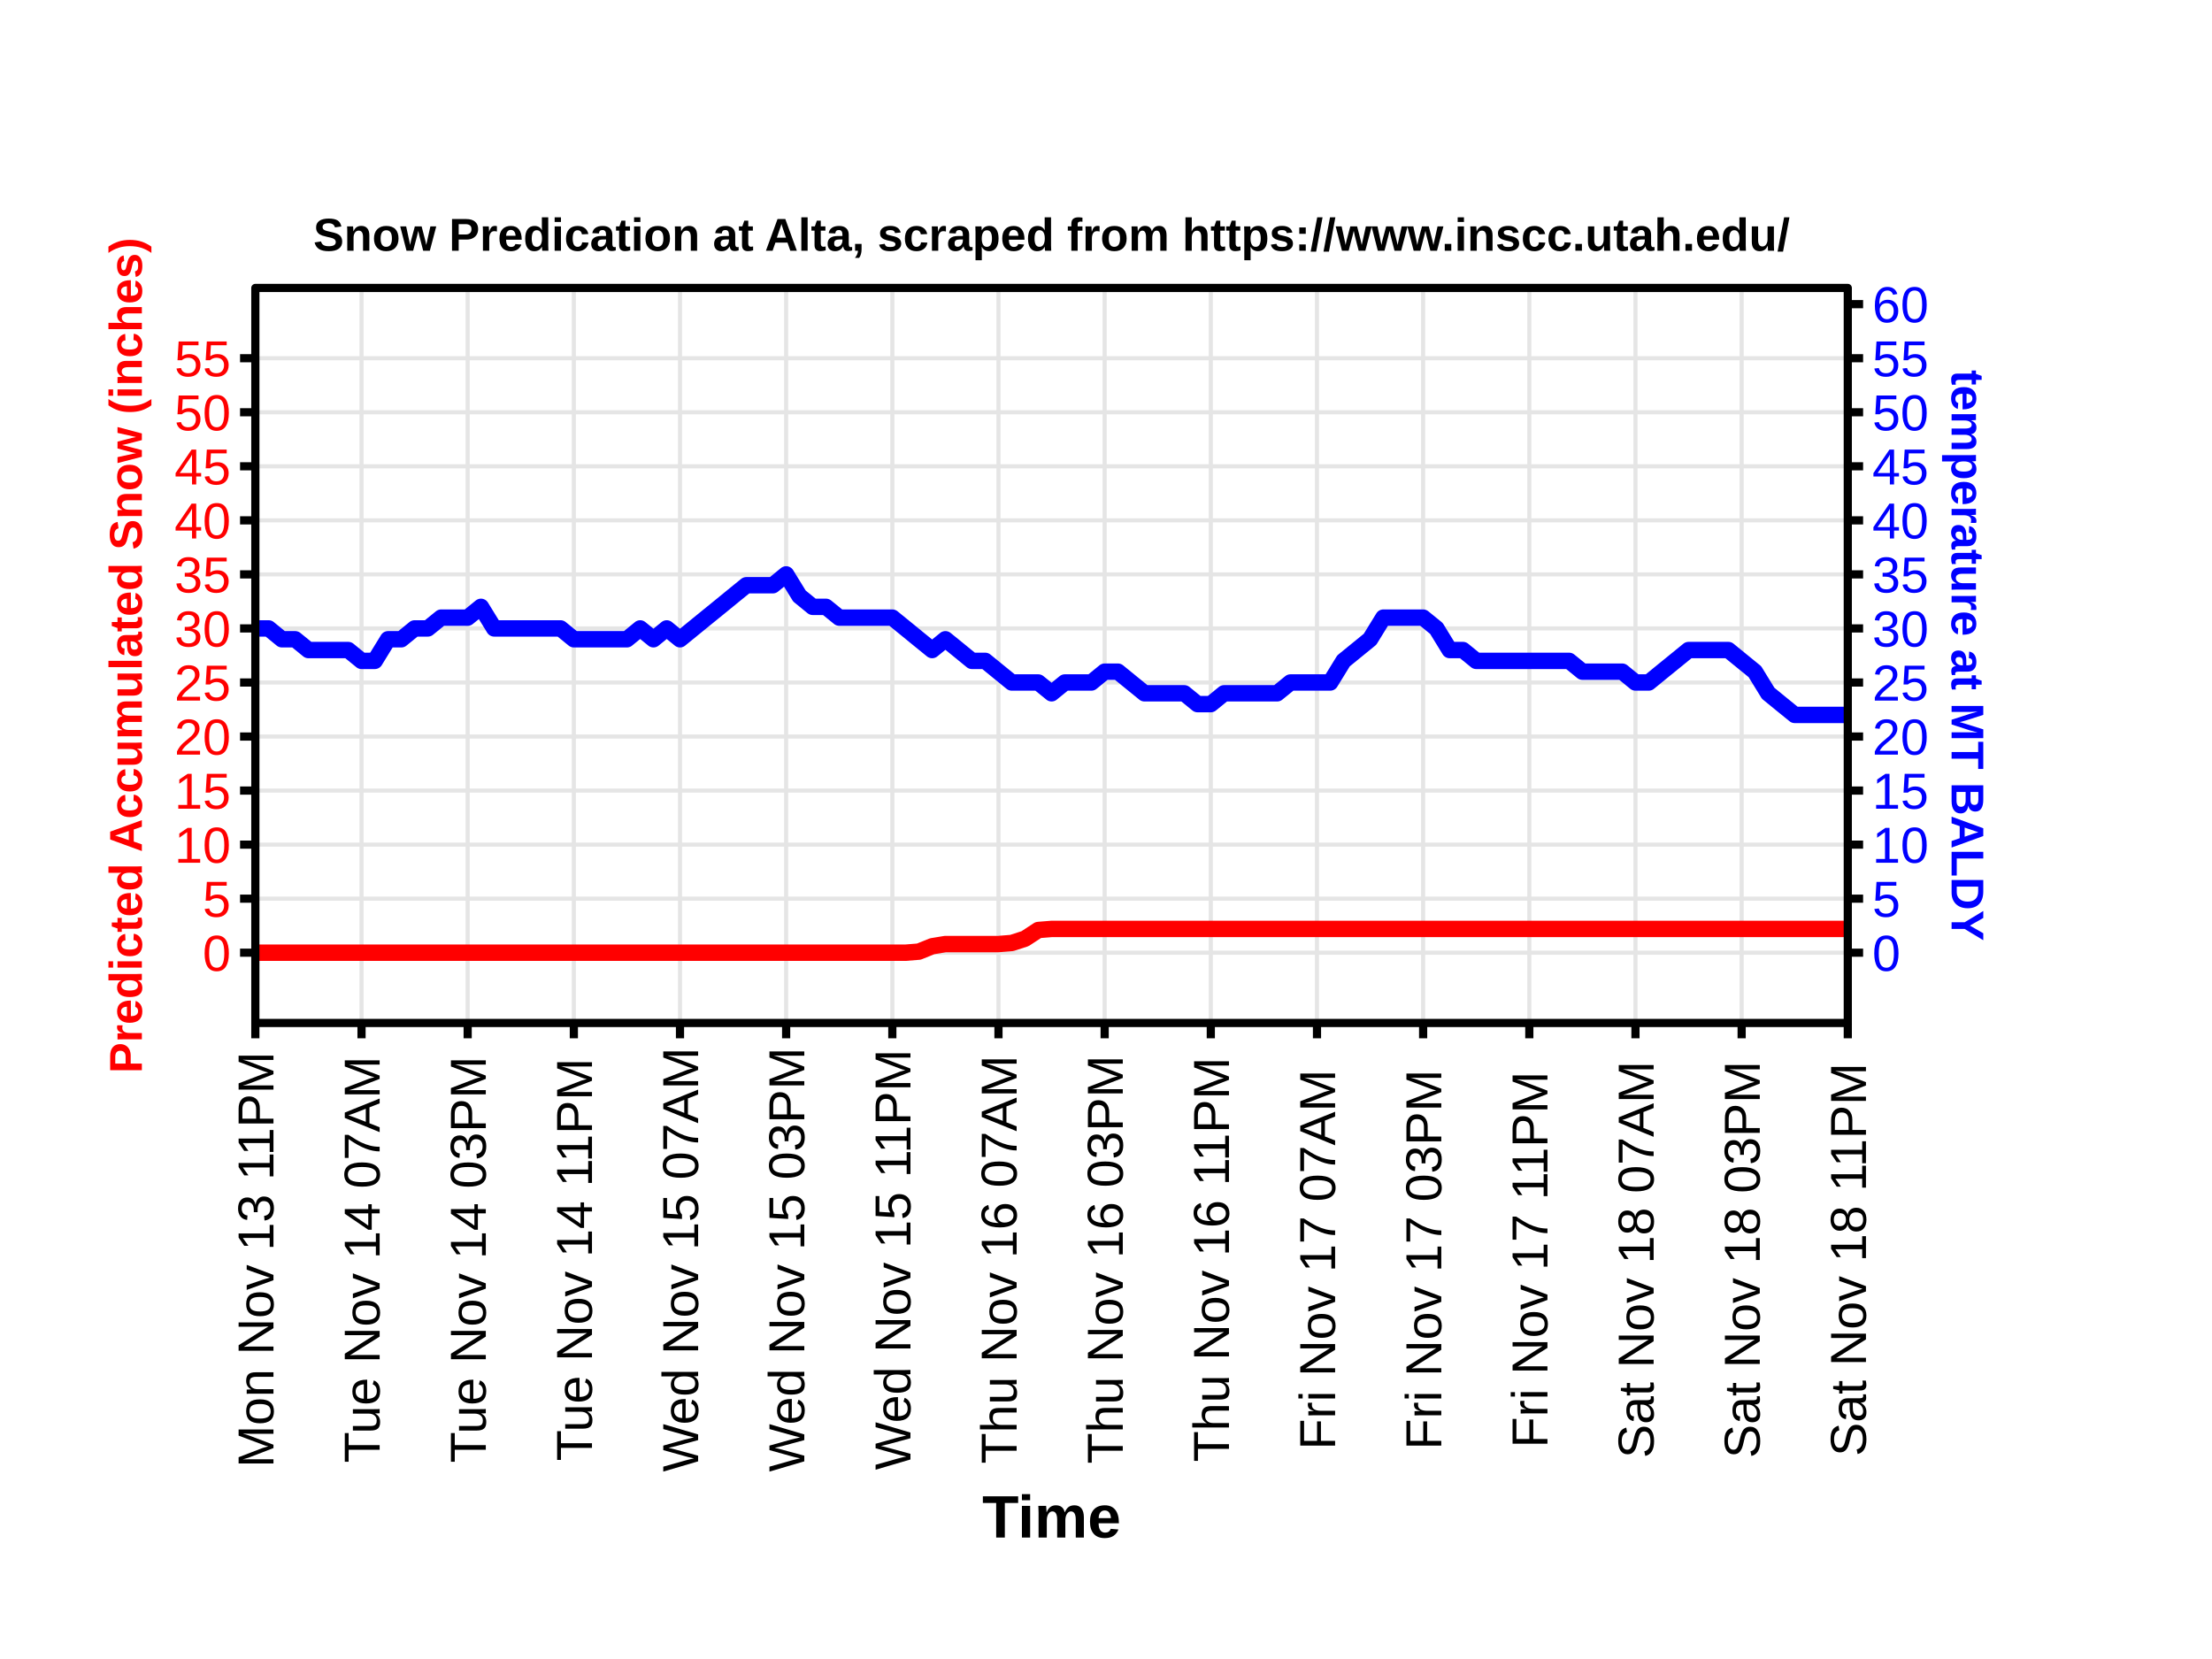
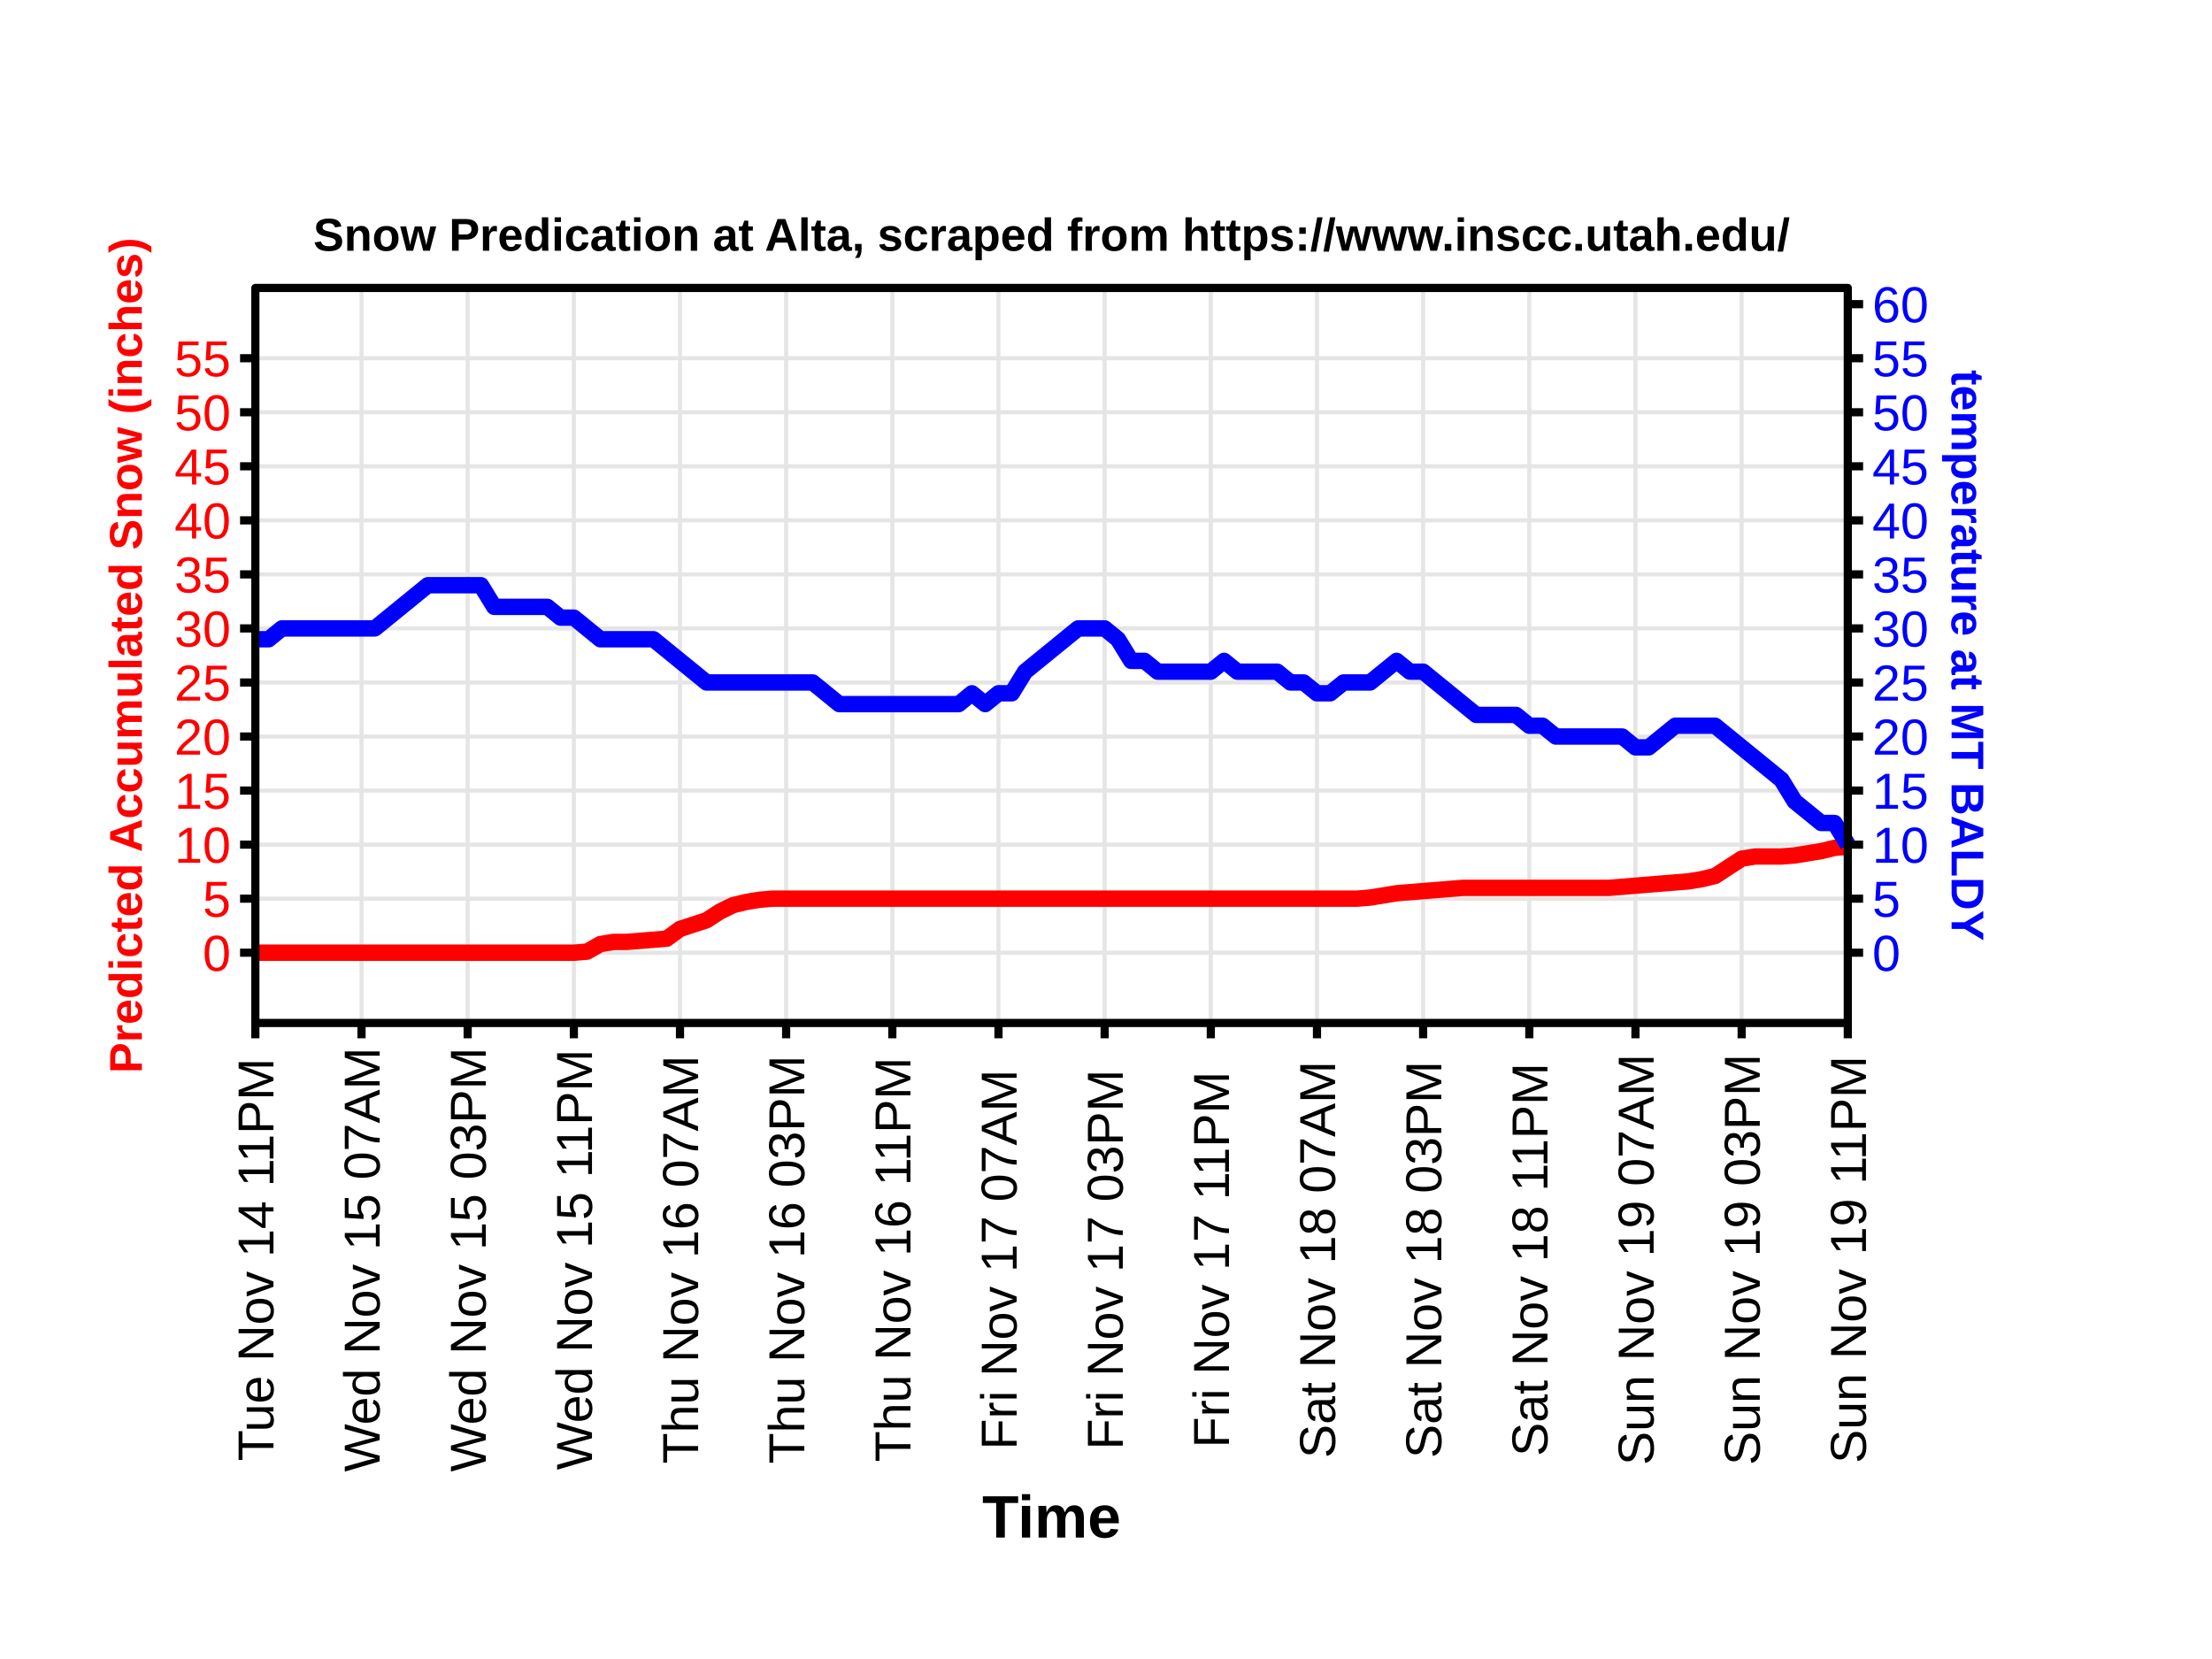
<svg xmlns="http://www.w3.org/2000/svg" class="svglite" width="576.00pt" height="432.00pt" viewBox="0 0 576.00 432.00">
  <defs>
    <style type="text/css">
    .svglite line, .svglite polyline, .svglite polygon, .svglite path, .svglite rect, .svglite circle {
      fill: none;
      stroke: #000000;
      stroke-linecap: round;
      stroke-linejoin: round;
      stroke-miterlimit: 10.00;
    }
    .svglite text {
      white-space: pre;
    }
  </style>
  </defs>
  <rect width="100%" height="100%" style="stroke: none; fill: #FFFFFF;" />
  <defs>
    <clipPath id="cpMC4wMHw1NzYuMDB8MC4wMHw0MzIuMDA=">
      <rect x="0.00" y="0.00" width="576.00" height="432.00" />
    </clipPath>
  </defs>
  <g clip-path="url(#cpMC4wMHw1NzYuMDB8MC4wMHw0MzIuMDA=)">
    <rect x="0.00" y="0.00" width="576.00" height="432.00" style="stroke-width: 1.07; stroke: none; fill: #FFFFFF;" />
    <rect x="66.49" y="74.98" width="414.67" height="191.40" style="stroke-width: 1.07; stroke: none; fill: #FFFFFF;" />
    <polyline points="66.49,248.08 481.16,248.08 " style="stroke-width: 1.07; stroke: #E5E5E5; stroke-linecap: butt;" />
    <polyline points="66.49,234.01 481.16,234.01 " style="stroke-width: 1.07; stroke: #E5E5E5; stroke-linecap: butt;" />
    <polyline points="66.49,219.94 481.16,219.94 " style="stroke-width: 1.07; stroke: #E5E5E5; stroke-linecap: butt;" />
    <polyline points="66.49,205.86 481.16,205.86 " style="stroke-width: 1.07; stroke: #E5E5E5; stroke-linecap: butt;" />
    <polyline points="66.49,191.79 481.16,191.79 " style="stroke-width: 1.07; stroke: #E5E5E5; stroke-linecap: butt;" />
    <polyline points="66.49,177.72 481.16,177.72 " style="stroke-width: 1.07; stroke: #E5E5E5; stroke-linecap: butt;" />
    <polyline points="66.49,163.64 481.16,163.64 " style="stroke-width: 1.07; stroke: #E5E5E5; stroke-linecap: butt;" />
    <polyline points="66.49,149.57 481.16,149.57 " style="stroke-width: 1.07; stroke: #E5E5E5; stroke-linecap: butt;" />
    <polyline points="66.49,135.50 481.16,135.50 " style="stroke-width: 1.07; stroke: #E5E5E5; stroke-linecap: butt;" />
    <polyline points="66.49,121.42 481.16,121.42 " style="stroke-width: 1.07; stroke: #E5E5E5; stroke-linecap: butt;" />
    <polyline points="66.49,107.35 481.16,107.35 " style="stroke-width: 1.07; stroke: #E5E5E5; stroke-linecap: butt;" />
    <polyline points="66.49,93.28 481.16,93.28 " style="stroke-width: 1.07; stroke: #E5E5E5; stroke-linecap: butt;" />
    <polyline points="66.49,266.38 66.49,74.98 " style="stroke-width: 1.07; stroke: #E5E5E5; stroke-linecap: butt;" />
    <polyline points="94.14,266.38 94.14,74.98 " style="stroke-width: 1.07; stroke: #E5E5E5; stroke-linecap: butt;" />
    <polyline points="121.78,266.38 121.78,74.98 " style="stroke-width: 1.07; stroke: #E5E5E5; stroke-linecap: butt;" />
    <polyline points="149.43,266.38 149.43,74.98 " style="stroke-width: 1.07; stroke: #E5E5E5; stroke-linecap: butt;" />
    <polyline points="177.07,266.38 177.07,74.98 " style="stroke-width: 1.07; stroke: #E5E5E5; stroke-linecap: butt;" />
    <polyline points="204.71,266.38 204.71,74.98 " style="stroke-width: 1.07; stroke: #E5E5E5; stroke-linecap: butt;" />
    <polyline points="232.36,266.38 232.36,74.98 " style="stroke-width: 1.07; stroke: #E5E5E5; stroke-linecap: butt;" />
    <polyline points="260.00,266.38 260.00,74.98 " style="stroke-width: 1.07; stroke: #E5E5E5; stroke-linecap: butt;" />
    <polyline points="287.65,266.38 287.65,74.98 " style="stroke-width: 1.07; stroke: #E5E5E5; stroke-linecap: butt;" />
    <polyline points="315.29,266.38 315.29,74.98 " style="stroke-width: 1.07; stroke: #E5E5E5; stroke-linecap: butt;" />
    <polyline points="342.94,266.38 342.94,74.98 " style="stroke-width: 1.07; stroke: #E5E5E5; stroke-linecap: butt;" />
    <polyline points="370.58,266.38 370.58,74.98 " style="stroke-width: 1.07; stroke: #E5E5E5; stroke-linecap: butt;" />
    <polyline points="398.23,266.38 398.23,74.98 " style="stroke-width: 1.07; stroke: #E5E5E5; stroke-linecap: butt;" />
    <polyline points="425.87,266.38 425.87,74.98 " style="stroke-width: 1.07; stroke: #E5E5E5; stroke-linecap: butt;" />
    <polyline points="453.52,266.38 453.52,74.98 " style="stroke-width: 1.07; stroke: #E5E5E5; stroke-linecap: butt;" />
    <polyline points="481.16,266.38 481.16,74.98 " style="stroke-width: 1.07; stroke: #E5E5E5; stroke-linecap: butt;" />
-     <polyline points="66.49,248.08 69.95,248.08 73.40,248.08 76.86,248.08 80.31,248.08 83.77,248.08 87.22,248.08 90.68,248.08 94.14,248.08 97.59,248.08 101.05,248.08 104.50,248.08 107.96,248.08 111.41,248.08 114.87,248.08 118.32,248.08 121.78,248.08 125.24,248.08 128.69,248.08 132.15,248.08 135.60,248.08 139.06,248.08 142.51,248.08 145.97,248.08 149.43,248.08 152.88,248.08 156.34,248.08 159.79,248.08 163.25,248.08 166.70,248.08 170.16,248.08 173.61,248.08 177.07,248.08 180.53,248.08 183.98,248.08 187.44,248.08 190.89,248.08 194.35,248.08 197.80,248.08 201.26,248.08 204.71,248.08 208.17,248.08 211.63,248.08 215.08,248.08 218.54,248.08 221.99,248.08 225.45,248.08 228.90,248.08 232.36,248.08 235.82,248.08 239.27,247.80 242.73,246.40 246.18,245.83 249.64,245.83 253.09,245.83 256.55,245.83 260.00,245.83 263.46,245.55 266.92,244.43 270.37,242.17 273.83,241.89 277.28,241.89 280.74,241.89 284.19,241.89 287.65,241.89 291.10,241.89 294.56,241.89 298.02,241.89 301.47,241.89 304.93,241.89 308.38,241.89 311.84,241.89 315.29,241.89 318.75,241.89 322.21,241.89 325.66,241.89 329.12,241.89 332.57,241.89 336.03,241.89 339.48,241.89 342.94,241.89 346.39,241.89 349.85,241.89 353.31,241.89 356.76,241.89 360.22,241.89 363.67,241.89 367.13,241.89 370.58,241.89 374.04,241.89 377.49,241.89 380.95,241.89 384.41,241.89 387.86,241.89 391.32,241.89 394.77,241.89 398.23,241.89 401.68,241.89 405.14,241.89 408.60,241.89 412.05,241.89 415.51,241.89 418.96,241.89 422.42,241.89 425.87,241.89 429.33,241.89 432.78,241.89 436.24,241.89 439.70,241.89 443.15,241.89 446.61,241.89 450.06,241.89 453.52,241.89 456.97,241.89 460.43,241.89 463.88,241.89 467.34,241.89 470.80,241.89 474.25,241.89 477.71,241.89 481.16,241.89 " style="stroke-width: 4.27; stroke: #FF0000; stroke-linecap: butt;" />
-     <polyline points="66.49,163.64 69.95,163.64 73.40,166.46 76.86,166.46 80.31,169.27 83.77,169.27 87.22,169.27 90.68,169.27 94.14,172.09 97.59,172.09 101.05,166.46 104.50,166.46 107.96,163.64 111.41,163.64 114.87,160.83 118.32,160.83 121.78,160.83 125.24,158.02 128.69,163.64 132.15,163.64 135.60,163.64 139.06,163.64 142.51,163.64 145.97,163.64 149.43,166.46 152.88,166.46 156.34,166.46 159.79,166.46 163.25,166.46 166.70,163.64 170.16,166.46 173.61,163.64 177.07,166.46 180.53,163.64 183.98,160.83 187.44,158.02 190.89,155.20 194.35,152.39 197.80,152.39 201.26,152.39 204.71,149.57 208.17,155.20 211.63,158.02 215.08,158.02 218.54,160.83 221.99,160.83 225.45,160.83 228.90,160.83 232.36,160.83 235.82,163.64 239.27,166.46 242.73,169.27 246.18,166.46 249.64,169.27 253.09,172.09 256.55,172.09 260.00,174.90 263.46,177.72 266.92,177.72 270.37,177.72 273.83,180.53 277.28,177.72 280.74,177.72 284.19,177.72 287.65,174.90 291.10,174.90 294.56,177.72 298.02,180.53 301.47,180.53 304.93,180.53 308.38,180.53 311.84,183.35 315.29,183.35 318.75,180.53 322.21,180.53 325.66,180.53 329.12,180.53 332.57,180.53 336.03,177.72 339.48,177.72 342.94,177.72 346.39,177.72 349.85,172.09 353.31,169.27 356.76,166.46 360.22,160.83 363.67,160.83 367.13,160.83 370.58,160.83 374.04,163.64 377.49,169.27 380.95,169.27 384.41,172.09 387.86,172.09 391.32,172.09 394.77,172.09 398.23,172.09 401.68,172.09 405.14,172.09 408.60,172.09 412.05,174.90 415.51,174.90 418.96,174.90 422.42,174.90 425.87,177.72 429.33,177.72 432.78,174.90 436.24,172.09 439.70,169.27 443.15,169.27 446.61,169.27 450.06,169.27 453.52,172.09 456.97,174.90 460.43,180.53 463.88,183.35 467.34,186.16 470.80,186.16 474.25,186.16 477.71,186.16 481.16,186.16 " style="stroke-width: 4.27; stroke: #0000FF; stroke-linecap: butt;" />
+     <polyline points="66.49,248.08 69.95,248.08 73.40,248.08 76.86,248.08 80.31,248.08 83.77,248.08 87.22,248.08 90.68,248.08 94.14,248.08 97.59,248.08 101.05,248.08 104.50,248.08 107.96,248.08 111.41,248.08 114.87,248.08 118.32,248.08 121.78,248.08 125.24,248.08 128.69,248.08 132.15,248.08 135.60,248.08 139.06,248.08 142.51,248.08 145.97,248.08 149.43,248.08 152.88,247.80 156.34,245.83 159.79,245.27 163.25,245.27 166.70,244.99 170.16,244.71 173.61,244.43 177.07,241.89 180.53,240.77 183.98,239.64 187.44,237.39 190.89,235.70 194.35,234.86 197.80,234.29 201.26,234.01 204.71,234.01 208.17,234.01 211.63,234.01 215.08,234.01 218.54,234.01 221.99,234.01 225.45,234.01 228.90,234.01 232.36,234.01 235.82,234.01 239.27,234.01 242.73,234.01 246.18,234.01 249.64,234.01 253.09,234.01 256.55,234.01 260.00,234.01 263.46,234.01 266.92,234.01 270.37,234.01 273.83,234.01 277.28,234.01 280.74,234.01 284.19,234.01 287.65,234.01 291.10,234.01 294.56,234.01 298.02,234.01 301.47,234.01 304.93,234.01 308.38,234.01 311.84,234.01 315.29,234.01 318.75,234.01 322.21,234.01 325.66,234.01 329.12,234.01 332.57,234.01 336.03,234.01 339.48,234.01 342.94,234.01 346.39,234.01 349.85,234.01 353.31,234.01 356.76,233.73 360.22,233.17 363.67,232.60 367.13,232.32 370.58,232.04 374.04,231.76 377.49,231.48 380.95,231.20 384.41,231.20 387.86,231.20 391.32,231.20 394.77,231.20 398.23,231.20 401.68,231.20 405.14,231.20 408.60,231.20 412.05,231.20 415.51,231.20 418.96,231.20 422.42,230.92 425.87,230.63 429.33,230.35 432.78,230.07 436.24,229.79 439.70,229.51 443.15,228.94 446.61,228.10 450.06,225.85 453.52,223.60 456.97,223.03 460.43,223.03 463.88,223.03 467.34,222.75 470.80,222.19 474.25,221.63 477.71,220.78 481.16,220.50 " style="stroke-width: 4.27; stroke: #FF0000; stroke-linecap: butt;" />
+     <polyline points="66.49,166.46 69.95,166.46 73.40,163.64 76.86,163.64 80.31,163.64 83.77,163.64 87.22,163.64 90.68,163.64 94.14,163.64 97.59,163.64 101.05,160.83 104.50,158.02 107.96,155.20 111.41,152.39 114.87,152.39 118.32,152.39 121.78,152.39 125.24,152.39 128.69,158.02 132.15,158.02 135.60,158.02 139.06,158.02 142.51,158.02 145.97,160.83 149.43,160.83 152.88,163.64 156.34,166.46 159.79,166.46 163.25,166.46 166.70,166.46 170.16,166.46 173.61,169.27 177.07,172.09 180.53,174.90 183.98,177.72 187.44,177.72 190.89,177.72 194.35,177.72 197.80,177.72 201.26,177.72 204.71,177.72 208.17,177.72 211.63,177.72 215.08,180.53 218.54,183.35 221.99,183.35 225.45,183.35 228.90,183.35 232.36,183.35 235.82,183.35 239.27,183.35 242.73,183.35 246.18,183.35 249.64,183.35 253.09,180.53 256.55,183.35 260.00,180.53 263.46,180.53 266.92,174.90 270.37,172.09 273.83,169.27 277.28,166.46 280.74,163.64 284.19,163.64 287.65,163.64 291.10,166.46 294.56,172.09 298.02,172.09 301.47,174.90 304.93,174.90 308.38,174.90 311.84,174.90 315.29,174.90 318.75,172.09 322.21,174.90 325.66,174.90 329.12,174.90 332.57,174.90 336.03,177.72 339.48,177.72 342.94,180.53 346.39,180.53 349.85,177.72 353.31,177.72 356.76,177.72 360.22,174.90 363.67,172.09 367.13,174.90 370.58,174.90 374.04,177.72 377.49,180.53 380.95,183.35 384.41,186.16 387.86,186.16 391.32,186.16 394.77,186.16 398.23,188.98 401.68,188.98 405.14,191.79 408.60,191.79 412.05,191.79 415.51,191.79 418.96,191.79 422.42,191.79 425.87,194.61 429.33,194.61 432.78,191.79 436.24,188.98 439.70,188.98 443.15,188.98 446.61,188.98 450.06,191.79 453.52,194.61 456.97,197.42 460.43,200.24 463.88,203.05 467.34,208.68 470.80,211.49 474.25,214.31 477.71,214.31 481.16,219.94 " style="stroke-width: 4.27; stroke: #0000FF; stroke-linecap: butt;" />
    <rect x="66.49" y="74.98" width="414.67" height="191.40" style="stroke-width: 2.13;" />
    <text x="60.11" y="252.81" text-anchor="end" style="font-size: 13.20px;fill: #FF0000; font-family: &quot;Arial&quot;;" textLength="7.34px" lengthAdjust="spacingAndGlyphs">0</text>
    <text x="60.11" y="238.73" text-anchor="end" style="font-size: 13.20px;fill: #FF0000; font-family: &quot;Arial&quot;;" textLength="7.34px" lengthAdjust="spacingAndGlyphs">5</text>
    <text x="60.11" y="224.66" text-anchor="end" style="font-size: 13.20px;fill: #FF0000; font-family: &quot;Arial&quot;;" textLength="14.67px" lengthAdjust="spacingAndGlyphs">10</text>
    <text x="60.11" y="210.59" text-anchor="end" style="font-size: 13.20px;fill: #FF0000; font-family: &quot;Arial&quot;;" textLength="14.67px" lengthAdjust="spacingAndGlyphs">15</text>
    <text x="60.11" y="196.51" text-anchor="end" style="font-size: 13.20px;fill: #FF0000; font-family: &quot;Arial&quot;;" textLength="14.67px" lengthAdjust="spacingAndGlyphs">20</text>
    <text x="60.11" y="182.44" text-anchor="end" style="font-size: 13.20px;fill: #FF0000; font-family: &quot;Arial&quot;;" textLength="14.67px" lengthAdjust="spacingAndGlyphs">25</text>
    <text x="60.11" y="168.37" text-anchor="end" style="font-size: 13.20px;fill: #FF0000; font-family: &quot;Arial&quot;;" textLength="14.67px" lengthAdjust="spacingAndGlyphs">30</text>
    <text x="60.11" y="154.29" text-anchor="end" style="font-size: 13.20px;fill: #FF0000; font-family: &quot;Arial&quot;;" textLength="14.67px" lengthAdjust="spacingAndGlyphs">35</text>
    <text x="60.11" y="140.22" text-anchor="end" style="font-size: 13.20px;fill: #FF0000; font-family: &quot;Arial&quot;;" textLength="14.67px" lengthAdjust="spacingAndGlyphs">40</text>
    <text x="60.11" y="126.15" text-anchor="end" style="font-size: 13.20px;fill: #FF0000; font-family: &quot;Arial&quot;;" textLength="14.67px" lengthAdjust="spacingAndGlyphs">45</text>
    <text x="60.11" y="112.07" text-anchor="end" style="font-size: 13.20px;fill: #FF0000; font-family: &quot;Arial&quot;;" textLength="14.67px" lengthAdjust="spacingAndGlyphs">50</text>
    <text x="60.11" y="98.00" text-anchor="end" style="font-size: 13.20px;fill: #FF0000; font-family: &quot;Arial&quot;;" textLength="14.67px" lengthAdjust="spacingAndGlyphs">55</text>
    <polyline points="62.51,248.08 66.49,248.08 " style="stroke-width: 2.13; stroke-linecap: butt;" />
    <polyline points="62.51,234.01 66.49,234.01 " style="stroke-width: 2.13; stroke-linecap: butt;" />
    <polyline points="62.51,219.94 66.49,219.94 " style="stroke-width: 2.13; stroke-linecap: butt;" />
    <polyline points="62.51,205.86 66.49,205.86 " style="stroke-width: 2.13; stroke-linecap: butt;" />
    <polyline points="62.51,191.79 66.49,191.79 " style="stroke-width: 2.13; stroke-linecap: butt;" />
    <polyline points="62.51,177.72 66.49,177.72 " style="stroke-width: 2.13; stroke-linecap: butt;" />
    <polyline points="62.51,163.64 66.49,163.64 " style="stroke-width: 2.13; stroke-linecap: butt;" />
    <polyline points="62.51,149.57 66.49,149.57 " style="stroke-width: 2.13; stroke-linecap: butt;" />
    <polyline points="62.51,135.50 66.49,135.50 " style="stroke-width: 2.13; stroke-linecap: butt;" />
    <polyline points="62.51,121.42 66.49,121.42 " style="stroke-width: 2.13; stroke-linecap: butt;" />
    <polyline points="62.51,107.35 66.49,107.35 " style="stroke-width: 2.13; stroke-linecap: butt;" />
    <polyline points="62.51,93.28 66.49,93.28 " style="stroke-width: 2.13; stroke-linecap: butt;" />
    <polyline points="481.16,248.08 485.15,248.08 " style="stroke-width: 2.13; stroke-linecap: butt;" />
    <polyline points="481.16,234.01 485.15,234.01 " style="stroke-width: 2.13; stroke-linecap: butt;" />
    <polyline points="481.16,219.94 485.15,219.94 " style="stroke-width: 2.13; stroke-linecap: butt;" />
    <polyline points="481.16,205.86 485.15,205.86 " style="stroke-width: 2.13; stroke-linecap: butt;" />
    <polyline points="481.16,191.79 485.15,191.79 " style="stroke-width: 2.13; stroke-linecap: butt;" />
    <polyline points="481.16,177.72 485.15,177.72 " style="stroke-width: 2.13; stroke-linecap: butt;" />
    <polyline points="481.16,163.64 485.15,163.64 " style="stroke-width: 2.13; stroke-linecap: butt;" />
    <polyline points="481.16,149.57 485.15,149.57 " style="stroke-width: 2.13; stroke-linecap: butt;" />
    <polyline points="481.16,135.50 485.15,135.50 " style="stroke-width: 2.13; stroke-linecap: butt;" />
    <polyline points="481.16,121.42 485.15,121.42 " style="stroke-width: 2.13; stroke-linecap: butt;" />
    <polyline points="481.16,107.35 485.15,107.35 " style="stroke-width: 2.13; stroke-linecap: butt;" />
    <polyline points="481.16,93.28 485.15,93.28 " style="stroke-width: 2.13; stroke-linecap: butt;" />
    <polyline points="481.16,79.20 485.15,79.20 " style="stroke-width: 2.13; stroke-linecap: butt;" />
    <text x="487.54" y="252.81" style="font-size: 13.20px;fill: #0000FF; font-family: &quot;Arial&quot;;" textLength="7.34px" lengthAdjust="spacingAndGlyphs">0</text>
    <text x="487.54" y="238.73" style="font-size: 13.20px;fill: #0000FF; font-family: &quot;Arial&quot;;" textLength="7.34px" lengthAdjust="spacingAndGlyphs">5</text>
    <text x="487.54" y="224.66" style="font-size: 13.20px;fill: #0000FF; font-family: &quot;Arial&quot;;" textLength="14.67px" lengthAdjust="spacingAndGlyphs">10</text>
    <text x="487.54" y="210.59" style="font-size: 13.20px;fill: #0000FF; font-family: &quot;Arial&quot;;" textLength="14.67px" lengthAdjust="spacingAndGlyphs">15</text>
    <text x="487.54" y="196.51" style="font-size: 13.20px;fill: #0000FF; font-family: &quot;Arial&quot;;" textLength="14.67px" lengthAdjust="spacingAndGlyphs">20</text>
    <text x="487.54" y="182.44" style="font-size: 13.20px;fill: #0000FF; font-family: &quot;Arial&quot;;" textLength="14.67px" lengthAdjust="spacingAndGlyphs">25</text>
    <text x="487.54" y="168.37" style="font-size: 13.20px;fill: #0000FF; font-family: &quot;Arial&quot;;" textLength="14.67px" lengthAdjust="spacingAndGlyphs">30</text>
    <text x="487.54" y="154.29" style="font-size: 13.20px;fill: #0000FF; font-family: &quot;Arial&quot;;" textLength="14.67px" lengthAdjust="spacingAndGlyphs">35</text>
    <text x="487.54" y="140.22" style="font-size: 13.20px;fill: #0000FF; font-family: &quot;Arial&quot;;" textLength="14.67px" lengthAdjust="spacingAndGlyphs">40</text>
    <text x="487.54" y="126.15" style="font-size: 13.20px;fill: #0000FF; font-family: &quot;Arial&quot;;" textLength="14.67px" lengthAdjust="spacingAndGlyphs">45</text>
    <text x="487.54" y="112.07" style="font-size: 13.20px;fill: #0000FF; font-family: &quot;Arial&quot;;" textLength="14.67px" lengthAdjust="spacingAndGlyphs">50</text>
    <text x="487.54" y="98.00" style="font-size: 13.20px;fill: #0000FF; font-family: &quot;Arial&quot;;" textLength="14.67px" lengthAdjust="spacingAndGlyphs">55</text>
    <text x="487.54" y="83.93" style="font-size: 13.20px;fill: #0000FF; font-family: &quot;Arial&quot;;" textLength="14.67px" lengthAdjust="spacingAndGlyphs">60</text>
    <polyline points="66.49,270.36 66.49,266.38 " style="stroke-width: 2.13; stroke-linecap: butt;" />
    <polyline points="94.14,270.36 94.14,266.38 " style="stroke-width: 2.13; stroke-linecap: butt;" />
    <polyline points="121.78,270.36 121.78,266.38 " style="stroke-width: 2.13; stroke-linecap: butt;" />
    <polyline points="149.43,270.36 149.43,266.38 " style="stroke-width: 2.13; stroke-linecap: butt;" />
    <polyline points="177.07,270.36 177.07,266.38 " style="stroke-width: 2.13; stroke-linecap: butt;" />
    <polyline points="204.71,270.36 204.71,266.38 " style="stroke-width: 2.13; stroke-linecap: butt;" />
    <polyline points="232.36,270.36 232.36,266.38 " style="stroke-width: 2.13; stroke-linecap: butt;" />
    <polyline points="260.00,270.36 260.00,266.38 " style="stroke-width: 2.13; stroke-linecap: butt;" />
    <polyline points="287.65,270.36 287.65,266.38 " style="stroke-width: 2.13; stroke-linecap: butt;" />
    <polyline points="315.29,270.36 315.29,266.38 " style="stroke-width: 2.13; stroke-linecap: butt;" />
    <polyline points="342.94,270.36 342.94,266.38 " style="stroke-width: 2.13; stroke-linecap: butt;" />
    <polyline points="370.58,270.36 370.58,266.38 " style="stroke-width: 2.13; stroke-linecap: butt;" />
    <polyline points="398.23,270.36 398.23,266.38 " style="stroke-width: 2.13; stroke-linecap: butt;" />
    <polyline points="425.87,270.36 425.87,266.38 " style="stroke-width: 2.13; stroke-linecap: butt;" />
    <polyline points="453.52,270.36 453.52,266.38 " style="stroke-width: 2.13; stroke-linecap: butt;" />
    <polyline points="481.16,270.36 481.16,266.38 " style="stroke-width: 2.13; stroke-linecap: butt;" />
-     <text transform="translate(71.21,327.99) rotate(-90)" text-anchor="middle" style="font-size: 13.20px; font-family: &quot;Arial&quot;;" textLength="108.27px" lengthAdjust="spacingAndGlyphs">Mon Nov 13 11PM</text>
-     <text transform="translate(98.86,327.99) rotate(-90)" text-anchor="middle" style="font-size: 13.20px; font-family: &quot;Arial&quot;;" textLength="105.83px" lengthAdjust="spacingAndGlyphs">Tue Nov 14 07AM</text>
-     <text transform="translate(126.50,327.99) rotate(-90)" text-anchor="middle" style="font-size: 13.20px; font-family: &quot;Arial&quot;;" textLength="105.83px" lengthAdjust="spacingAndGlyphs">Tue Nov 14 03PM</text>
-     <text transform="translate(154.15,327.99) rotate(-90)" text-anchor="middle" style="font-size: 13.20px; font-family: &quot;Arial&quot;;" textLength="104.85px" lengthAdjust="spacingAndGlyphs">Tue Nov 14 11PM</text>
-     <text transform="translate(181.79,327.99) rotate(-90)" text-anchor="middle" style="font-size: 13.20px; font-family: &quot;Arial&quot;;" textLength="110.47px" lengthAdjust="spacingAndGlyphs">Wed Nov 15 07AM</text>
-     <text transform="translate(209.44,327.99) rotate(-90)" text-anchor="middle" style="font-size: 13.20px; font-family: &quot;Arial&quot;;" textLength="110.47px" lengthAdjust="spacingAndGlyphs">Wed Nov 15 03PM</text>
-     <text transform="translate(237.08,327.99) rotate(-90)" text-anchor="middle" style="font-size: 13.20px; font-family: &quot;Arial&quot;;" textLength="109.49px" lengthAdjust="spacingAndGlyphs">Wed Nov 15 11PM</text>
-     <text transform="translate(264.73,327.99) rotate(-90)" text-anchor="middle" style="font-size: 13.20px; font-family: &quot;Arial&quot;;" textLength="106.32px" lengthAdjust="spacingAndGlyphs">Thu Nov 16 07AM</text>
-     <text transform="translate(292.37,327.99) rotate(-90)" text-anchor="middle" style="font-size: 13.20px; font-family: &quot;Arial&quot;;" textLength="106.32px" lengthAdjust="spacingAndGlyphs">Thu Nov 16 03PM</text>
-     <text transform="translate(320.02,327.99) rotate(-90)" text-anchor="middle" style="font-size: 13.20px; font-family: &quot;Arial&quot;;" textLength="105.34px" lengthAdjust="spacingAndGlyphs">Thu Nov 16 11PM</text>
-     <text transform="translate(347.66,327.99) rotate(-90)" text-anchor="middle" style="font-size: 13.20px; font-family: &quot;Arial&quot;;" textLength="98.96px" lengthAdjust="spacingAndGlyphs">Fri Nov 17 07AM</text>
-     <text transform="translate(375.31,327.99) rotate(-90)" text-anchor="middle" style="font-size: 13.20px; font-family: &quot;Arial&quot;;" textLength="98.96px" lengthAdjust="spacingAndGlyphs">Fri Nov 17 03PM</text>
-     <text transform="translate(402.95,327.99) rotate(-90)" text-anchor="middle" style="font-size: 13.20px; font-family: &quot;Arial&quot;;" textLength="97.98px" lengthAdjust="spacingAndGlyphs">Fri Nov 17 11PM</text>
-     <text transform="translate(430.60,327.99) rotate(-90)" text-anchor="middle" style="font-size: 13.20px; font-family: &quot;Arial&quot;;" textLength="103.38px" lengthAdjust="spacingAndGlyphs">Sat Nov 18 07AM</text>
-     <text transform="translate(458.24,327.99) rotate(-90)" text-anchor="middle" style="font-size: 13.20px; font-family: &quot;Arial&quot;;" textLength="103.38px" lengthAdjust="spacingAndGlyphs">Sat Nov 18 03PM</text>
-     <text transform="translate(485.89,327.99) rotate(-90)" text-anchor="middle" style="font-size: 13.20px; font-family: &quot;Arial&quot;;" textLength="102.41px" lengthAdjust="spacingAndGlyphs">Sat Nov 18 11PM</text>
+     <text transform="translate(71.21,327.99) rotate(-90)" text-anchor="middle" style="font-size: 13.20px; font-family: &quot;Arial&quot;;" textLength="104.85px" lengthAdjust="spacingAndGlyphs">Tue Nov 14 11PM</text>
+     <text transform="translate(98.86,327.99) rotate(-90)" text-anchor="middle" style="font-size: 13.20px; font-family: &quot;Arial&quot;;" textLength="110.47px" lengthAdjust="spacingAndGlyphs">Wed Nov 15 07AM</text>
+     <text transform="translate(126.50,327.99) rotate(-90)" text-anchor="middle" style="font-size: 13.20px; font-family: &quot;Arial&quot;;" textLength="110.47px" lengthAdjust="spacingAndGlyphs">Wed Nov 15 03PM</text>
+     <text transform="translate(154.15,327.99) rotate(-90)" text-anchor="middle" style="font-size: 13.20px; font-family: &quot;Arial&quot;;" textLength="109.49px" lengthAdjust="spacingAndGlyphs">Wed Nov 15 11PM</text>
+     <text transform="translate(181.79,327.99) rotate(-90)" text-anchor="middle" style="font-size: 13.20px; font-family: &quot;Arial&quot;;" textLength="106.32px" lengthAdjust="spacingAndGlyphs">Thu Nov 16 07AM</text>
+     <text transform="translate(209.44,327.99) rotate(-90)" text-anchor="middle" style="font-size: 13.20px; font-family: &quot;Arial&quot;;" textLength="106.32px" lengthAdjust="spacingAndGlyphs">Thu Nov 16 03PM</text>
+     <text transform="translate(237.08,327.99) rotate(-90)" text-anchor="middle" style="font-size: 13.20px; font-family: &quot;Arial&quot;;" textLength="105.34px" lengthAdjust="spacingAndGlyphs">Thu Nov 16 11PM</text>
+     <text transform="translate(264.73,327.99) rotate(-90)" text-anchor="middle" style="font-size: 13.20px; font-family: &quot;Arial&quot;;" textLength="98.96px" lengthAdjust="spacingAndGlyphs">Fri Nov 17 07AM</text>
+     <text transform="translate(292.37,327.99) rotate(-90)" text-anchor="middle" style="font-size: 13.20px; font-family: &quot;Arial&quot;;" textLength="98.96px" lengthAdjust="spacingAndGlyphs">Fri Nov 17 03PM</text>
+     <text transform="translate(320.02,327.99) rotate(-90)" text-anchor="middle" style="font-size: 13.20px; font-family: &quot;Arial&quot;;" textLength="97.98px" lengthAdjust="spacingAndGlyphs">Fri Nov 17 11PM</text>
+     <text transform="translate(347.66,327.99) rotate(-90)" text-anchor="middle" style="font-size: 13.20px; font-family: &quot;Arial&quot;;" textLength="103.38px" lengthAdjust="spacingAndGlyphs">Sat Nov 18 07AM</text>
+     <text transform="translate(375.31,327.99) rotate(-90)" text-anchor="middle" style="font-size: 13.20px; font-family: &quot;Arial&quot;;" textLength="103.38px" lengthAdjust="spacingAndGlyphs">Sat Nov 18 03PM</text>
+     <text transform="translate(402.95,327.99) rotate(-90)" text-anchor="middle" style="font-size: 13.20px; font-family: &quot;Arial&quot;;" textLength="102.41px" lengthAdjust="spacingAndGlyphs">Sat Nov 18 11PM</text>
+     <text transform="translate(430.60,327.99) rotate(-90)" text-anchor="middle" style="font-size: 13.20px; font-family: &quot;Arial&quot;;" textLength="107.06px" lengthAdjust="spacingAndGlyphs">Sun Nov 19 07AM</text>
+     <text transform="translate(458.24,327.99) rotate(-90)" text-anchor="middle" style="font-size: 13.20px; font-family: &quot;Arial&quot;;" textLength="107.06px" lengthAdjust="spacingAndGlyphs">Sun Nov 19 03PM</text>
+     <text transform="translate(485.89,327.99) rotate(-90)" text-anchor="middle" style="font-size: 13.20px; font-family: &quot;Arial&quot;;" textLength="106.08px" lengthAdjust="spacingAndGlyphs">Sun Nov 19 11PM</text>
    <text x="273.83" y="400.37" text-anchor="middle" style="font-size: 15.60px; font-weight: bold; font-family: &quot;Arial&quot;;" textLength="36.12px" lengthAdjust="spacingAndGlyphs">Time</text>
    <text transform="translate(36.94,170.68) rotate(-90)" text-anchor="middle" style="font-size: 12.00px; font-weight: bold;fill: #FF0000; font-family: &quot;Arial&quot;;" textLength="217.61px" lengthAdjust="spacingAndGlyphs">Predicted Accumulated Snow (inches)</text>
    <text transform="translate(508.19,170.68) rotate(90)" text-anchor="middle" style="font-size: 12.00px; font-weight: bold;fill: #0000FF; font-family: &quot;Arial&quot;;" textLength="148.71px" lengthAdjust="spacingAndGlyphs">temperature at MT BALDY</text>
    <text x="273.83" y="65.29" text-anchor="middle" style="font-size: 12.00px; font-weight: bold; font-family: &quot;Arial&quot;;" textLength="384.53px" lengthAdjust="spacingAndGlyphs">Snow Predication at Alta, scraped from https://www.inscc.utah.edu/</text>
  </g>
</svg>
